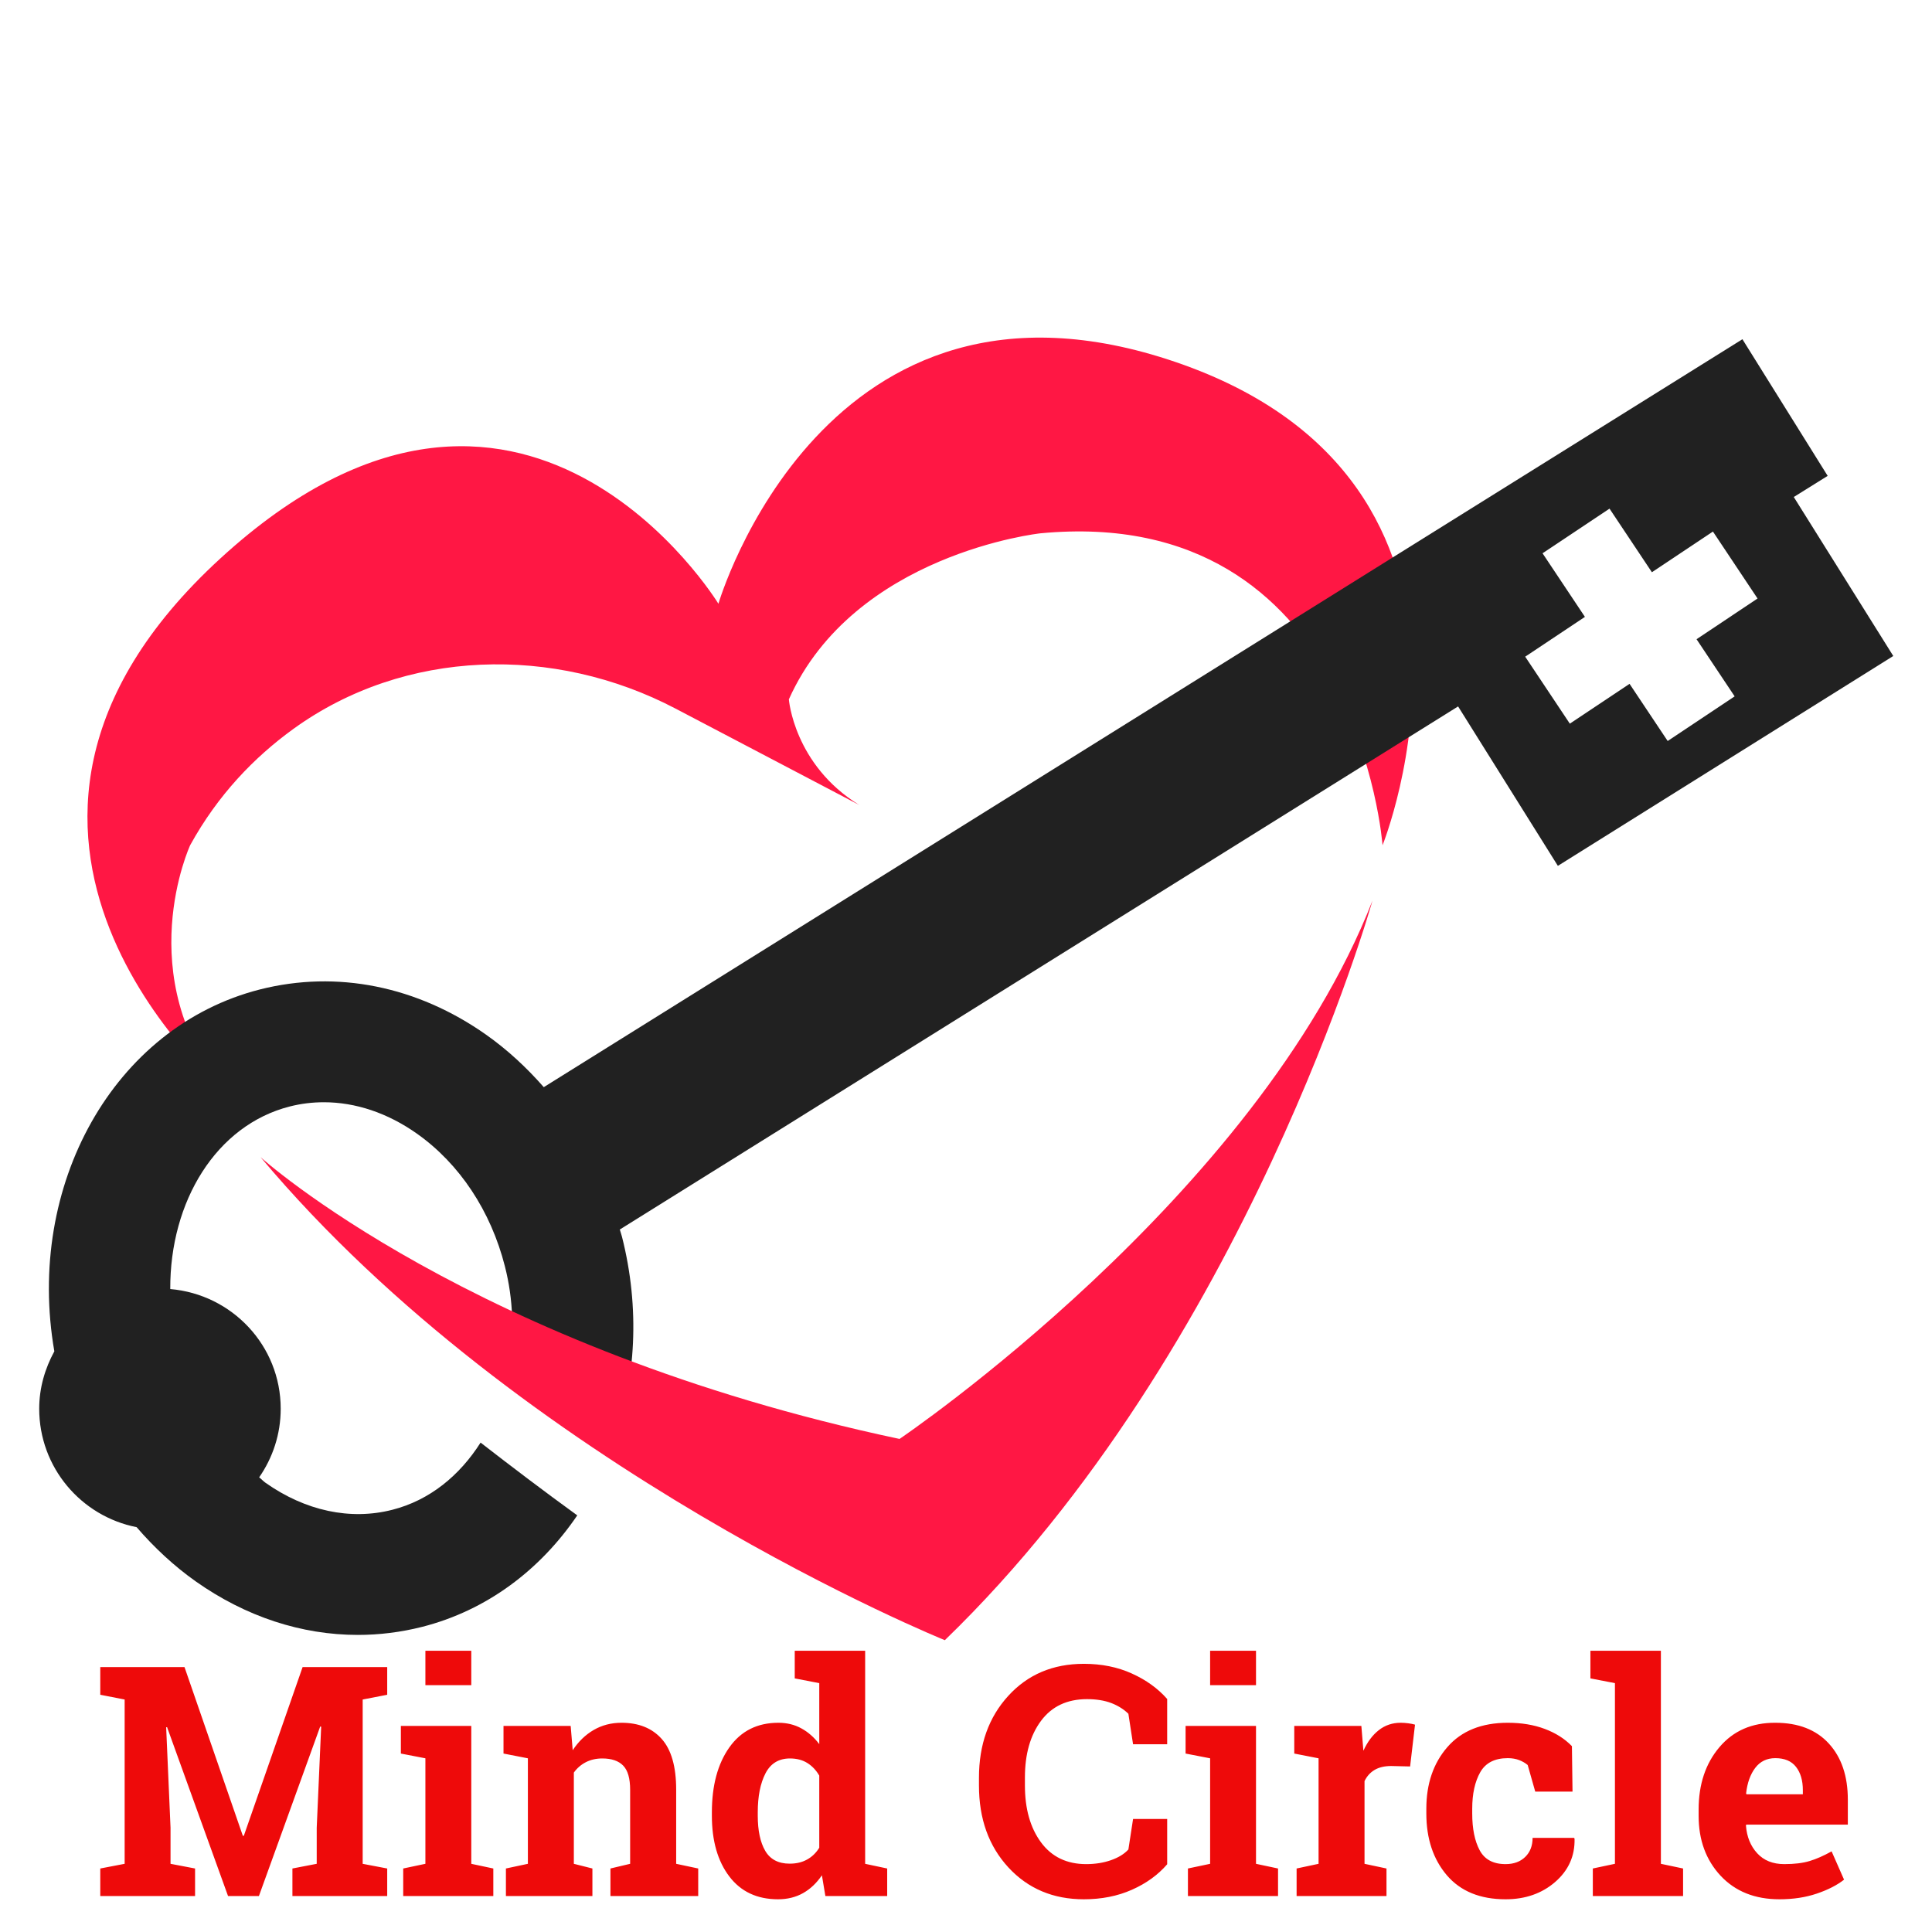
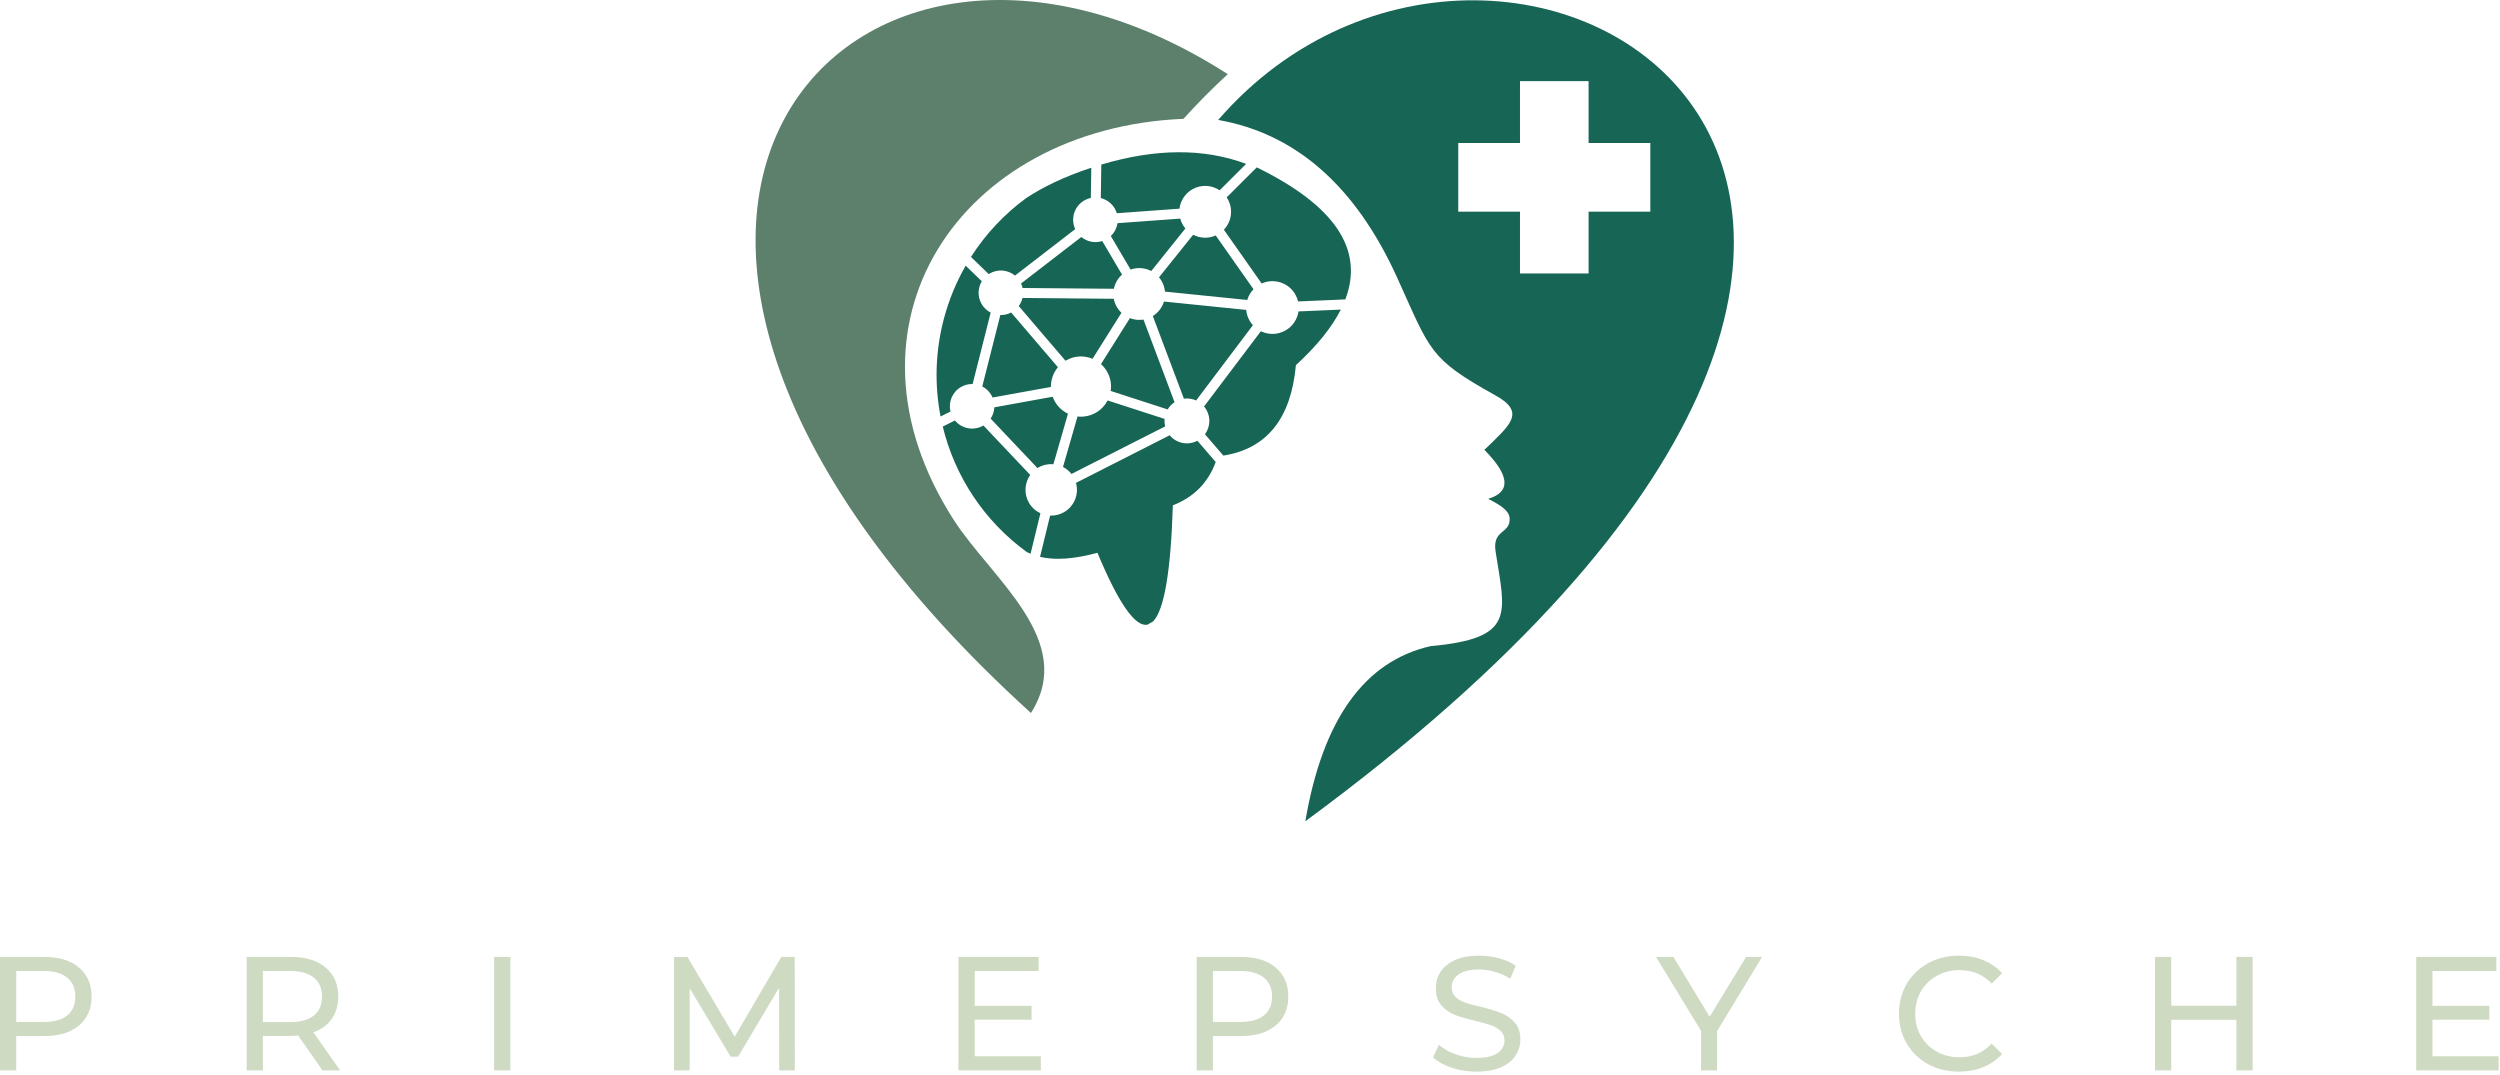
- <svg xmlns="http://www.w3.org/2000/svg" x="0px" y="0px" width="144" height="144" viewBox="0,0,256,256" style="fill:#000000;">
-   <g transform="">
-     <g fill="none" fill-rule="nonzero" stroke="none" stroke-width="1" stroke-linecap="butt" stroke-linejoin="miter" stroke-miterlimit="10" stroke-dasharray="" stroke-dashoffset="0" font-family="none" font-weight="none" font-size="none" text-anchor="none" style="mix-blend-mode: normal">
-       <g transform="scale(5.33333,5.33333)">
-         <path d="M34.349,21c0,0 -0.625,-8.5 -8.5,-7.75c0,0 -4.625,0.5 -6.25,4.125c0,0 0.125,1.625 1.75,2.625l-4.563,-2.394c-3.019,-1.584 -6.733,-1.494 -9.496,0.503c-0.972,0.703 -1.879,1.641 -2.566,2.891c0,0 -1.5,3.25 0.875,6.125c0,0 -7.625,-6.375 -0.125,-13.25c7.5,-6.875 12.375,1.125 12.375,1.125c0,0 2.625,-9 11.375,-6c8.75,3 5.125,12 5.125,12z" fill="#ff1744" />
-         <path d="M44.566,12.348l0.842,-0.525l-2.118,-3.395l-29.78,18.582c-0.427,-0.487 -0.901,-0.927 -1.427,-1.299c-1.717,-1.212 -3.712,-1.613 -5.623,-1.129c-3.641,0.927 -5.826,4.871 -5.11,8.991c-0.232,0.426 -0.376,0.907 -0.376,1.427c0,1.458 1.041,2.671 2.42,2.942c0.438,0.507 0.927,0.964 1.47,1.348c1.242,0.877 2.63,1.329 4.025,1.329c0.533,0 1.069,-0.066 1.598,-0.2c1.614,-0.411 2.938,-1.42 3.855,-2.77c-0.804,-0.582 -1.643,-1.219 -2.402,-1.808c-0.521,0.82 -1.265,1.433 -2.192,1.669c-1.044,0.268 -2.164,0.027 -3.153,-0.672c-0.056,-0.039 -0.101,-0.092 -0.156,-0.134c0.336,-0.484 0.535,-1.07 0.535,-1.704c0,-1.569 -1.209,-2.842 -2.744,-2.974c-0.01,-2.178 1.141,-4.071 2.97,-4.536c0.278,-0.071 0.562,-0.105 0.847,-0.105c0.784,0 1.581,0.265 2.307,0.777c1.062,0.749 1.841,1.923 2.191,3.303c0.21,0.825 0.226,1.638 0.113,2.398c0.819,0.641 1.734,1.342 2.593,1.972c0.544,-1.549 0.655,-3.325 0.202,-5.108c-0.016,-0.061 -0.037,-0.119 -0.054,-0.18l20.827,-12.996l2.479,3.961l8.333,-5.214zM43.097,17.301l-1.664,1.109l-0.947,-1.42l-1.484,0.989l-1.109,-1.664l1.484,-0.989l-1.053,-1.58l1.664,-1.109l1.053,1.58l1.516,-1.011l1.109,1.664l-1.516,1.011z" fill="#212121" />
-         <path d="M6.474,28.75c0,0 5.25,4.75 15.875,7c0,0 8.875,-6 11.75,-13.375c0,0 -3.125,11.125 -10.625,18.375c0,0 -10.5,-4.25 -17,-12z" fill="#ff1744" />
-       </g>
-     </g>
-     <g fill="#ee0a0a" fill-rule="nonzero" stroke="none" stroke-width="1" stroke-linecap="butt" stroke-linejoin="miter" stroke-miterlimit="10" stroke-dasharray="" stroke-dashoffset="0" font-family="none" font-weight="none" font-size="none" text-anchor="none" style="mix-blend-mode: normal">
-       <g>
-         <path d="M41.967,242.195l0.59,-13.4l-0.13,-0.02l-8.12,22.46h-4.09l-8.08,-22.38l-0.12,0.02l0.58,13.32v4.77l3.25,0.62v3.65h-12.56v-3.65l3.23,-0.62v-21.77l-3.23,-0.63v-3.67h3.23h7.93l7.73,22.36h0.13l7.79,-22.36h11.21v3.67l-3.25,0.63v21.77l3.25,0.62v3.65h-12.56v-3.65l3.22,-0.62zM53.427,251.235v-3.65l2.94,-0.62v-13.98l-3.25,-0.63v-3.66h9.33v18.27l2.92,0.62v3.65zM62.447,218.735v4.56h-6.08v-4.56zM67.037,251.235v-3.65l2.91,-0.62v-13.98l-3.23,-0.63v-3.66h8.9l0.27,3.22c0.753,-1.147 1.677,-2.04 2.77,-2.68c1.1,-0.64 2.33,-0.96 3.69,-0.96v0c2.28,0 4.057,0.713 5.33,2.14c1.28,1.433 1.92,3.677 1.92,6.73v0v9.82l2.92,0.62v3.65h-11.63v-3.65l2.61,-0.62v-9.8c0,-1.513 -0.307,-2.583 -0.92,-3.21c-0.613,-0.633 -1.537,-0.95 -2.77,-0.95v0c-0.807,0 -1.53,0.163 -2.17,0.49c-0.64,0.327 -1.173,0.787 -1.6,1.38v0v12.09l2.46,0.62v3.65zM109.367,251.235l-0.46,-2.75c-0.707,1.04 -1.543,1.83 -2.51,2.37c-0.967,0.54 -2.067,0.81 -3.3,0.81v0c-2.78,0 -4.937,-1.013 -6.47,-3.04c-1.533,-2.027 -2.3,-4.707 -2.3,-8.04v0v-0.44c0,-3.553 0.77,-6.42 2.31,-8.6c1.54,-2.18 3.707,-3.27 6.5,-3.27v0c1.127,0 2.14,0.247 3.04,0.74c0.907,0.493 1.7,1.19 2.38,2.09v0v-8.08l-3.25,-0.63v-3.66h3.25h6.08v28.23l2.92,0.62v3.65zM100.407,240.145v0.44c0,1.973 0.33,3.527 0.99,4.66c0.66,1.133 1.74,1.7 3.24,1.7v0c0.887,0 1.657,-0.183 2.31,-0.55c0.653,-0.36 1.19,-0.88 1.61,-1.56v0v-9.56c-0.42,-0.72 -0.953,-1.28 -1.6,-1.68c-0.64,-0.393 -1.4,-0.59 -2.28,-0.59v0c-1.487,0 -2.57,0.66 -3.25,1.98c-0.68,1.32 -1.02,3.04 -1.02,5.16zM154.657,225.125v6h-4.52l-0.62,-4.04c-0.6,-0.593 -1.353,-1.067 -2.26,-1.42c-0.913,-0.347 -1.987,-0.52 -3.22,-0.52v0c-2.64,0 -4.673,0.96 -6.1,2.88c-1.42,1.913 -2.13,4.413 -2.13,7.5v0v1.06c0,3.087 0.707,5.593 2.12,7.52c1.42,1.933 3.42,2.9 6,2.9v0c1.193,0 2.287,-0.173 3.28,-0.52c0.993,-0.347 1.763,-0.82 2.31,-1.42v0l0.62,-4.04h4.52v6c-1.22,1.413 -2.78,2.54 -4.68,3.38c-1.893,0.84 -4.013,1.26 -6.36,1.26v0c-4.067,0 -7.4,-1.407 -10,-4.22c-2.6,-2.82 -3.9,-6.44 -3.9,-10.86v0v-1.02c0,-4.4 1.293,-8.017 3.88,-10.85c2.58,-2.833 5.92,-4.25 10.02,-4.25v0c2.347,0 4.463,0.427 6.35,1.28c1.893,0.853 3.457,1.98 4.69,3.38zM157.407,251.235v-3.65l2.94,-0.62v-13.98l-3.25,-0.63v-3.66h9.33v18.27l2.92,0.62v3.65zM166.427,218.735v4.56h-6.08v-4.56zM171.807,251.235v-3.65l2.91,-0.62v-13.98l-3.22,-0.63v-3.66h8.89l0.27,3.29c0.527,-1.167 1.207,-2.077 2.04,-2.73c0.833,-0.653 1.8,-0.98 2.9,-0.98v0c0.32,0 0.657,0.023 1.01,0.07c0.353,0.047 0.65,0.107 0.89,0.18v0l-0.65,5.54l-2.5,-0.06c-0.887,0 -1.623,0.173 -2.21,0.52c-0.58,0.347 -1.023,0.84 -1.33,1.48v0v10.96l2.91,0.62v3.65zM199.497,247.005v0c1.08,0 1.947,-0.317 2.6,-0.95c0.653,-0.633 0.98,-1.477 0.98,-2.53v0h5.5l0.06,0.12c0.053,2.28 -0.8,4.187 -2.56,5.72c-1.767,1.533 -3.96,2.3 -6.58,2.3v0c-3.367,0 -5.96,-1.06 -7.78,-3.18c-1.813,-2.127 -2.72,-4.857 -2.72,-8.19v0v-0.63c0,-3.313 0.933,-6.04 2.8,-8.18c1.867,-2.14 4.53,-3.21 7.99,-3.21v0c1.82,0 3.45,0.27 4.89,0.81c1.447,0.54 2.65,1.303 3.61,2.29v0l0.08,6.02h-4.94l-1,-3.52c-0.307,-0.26 -0.68,-0.477 -1.12,-0.65c-0.447,-0.173 -0.953,-0.26 -1.52,-0.26v0c-1.727,0 -2.943,0.623 -3.65,1.87c-0.707,1.253 -1.06,2.863 -1.06,4.83v0v0.63c0,2.013 0.327,3.633 0.98,4.86c0.653,1.233 1.8,1.85 3.44,1.85zM213.987,223.025l-3.25,-0.63v-3.66h9.34v28.23l2.94,0.62v3.65h-11.96v-3.65l2.93,-0.62zM235.787,251.665v0c-3.253,0 -5.853,-1.04 -7.8,-3.12c-1.94,-2.087 -2.91,-4.733 -2.91,-7.94v0v-0.83c0,-3.347 0.92,-6.103 2.76,-8.27c1.84,-2.167 4.307,-3.243 7.4,-3.23v0c3.047,0 5.41,0.917 7.09,2.75c1.68,1.833 2.52,4.313 2.52,7.44v0v3.31h-13.46l-0.04,0.12c0.113,1.487 0.61,2.71 1.49,3.67c0.88,0.96 2.077,1.44 3.59,1.44v0c1.347,0 2.467,-0.137 3.36,-0.41c0.887,-0.267 1.857,-0.693 2.91,-1.28v0l1.65,3.75c-0.933,0.733 -2.14,1.35 -3.62,1.85c-1.473,0.5 -3.12,0.75 -4.94,0.75zM235.237,232.965v0c-1.12,0 -2.007,0.43 -2.66,1.29c-0.653,0.86 -1.057,1.99 -1.21,3.39v0l0.06,0.11h7.46v-0.54c0,-1.293 -0.303,-2.327 -0.91,-3.1c-0.6,-0.767 -1.513,-1.15 -2.74,-1.15z" />
-       </g>
-     </g>
-   </g>
+ <svg xmlns="http://www.w3.org/2000/svg" width="414" height="178" viewBox="0 0 414 178" fill="none">
+   <path d="M7.333 158.464C9.76 158.464 11.672 159.047 13.062 160.214C14.463 161.38 15.167 162.984 15.167 165.026C15.167 167.068 14.463 168.672 13.062 169.839C11.672 170.995 9.76 171.568 7.333 171.568H2.688V177.255H0V158.464H7.333ZM7.25 169.234C8.943 169.234 10.234 168.875 11.125 168.151C12.026 167.432 12.479 166.391 12.479 165.026C12.479 163.667 12.026 162.625 11.125 161.901C10.234 161.167 8.943 160.797 7.25 160.797H2.688V169.234H7.25Z" fill="#CEDAC2" />
+   <path d="M53.41 177.255L49.368 171.484C48.852 171.526 48.456 171.547 48.181 171.547H43.535V177.255H40.847V158.464H48.181C50.608 158.464 52.519 159.047 53.91 160.214C55.311 161.38 56.014 162.984 56.014 165.026C56.014 166.474 55.649 167.708 54.931 168.734C54.222 169.75 53.206 170.484 51.889 170.943L56.326 177.255H53.41ZM48.097 169.255C49.79 169.255 51.081 168.896 51.972 168.172C52.873 167.438 53.326 166.391 53.326 165.026C53.326 163.667 52.873 162.625 51.972 161.901C51.081 161.167 49.79 160.797 48.097 160.797H43.535V169.255H48.097Z" fill="#CEDAC2" />
+   <path d="M81.828 158.464H84.516V177.255H81.828V158.464Z" fill="#CEDAC2" />
+   <path d="M129.039 177.255L129.018 163.568L122.226 174.984H120.997L114.206 163.651V177.255H111.622V158.464H113.831L121.664 171.672L129.393 158.464H131.601L131.622 177.255H129.039Z" fill="#CEDAC2" />
+   <path d="M172.366 174.922V177.255H158.72V158.464H171.991V160.797H161.408V166.568H170.825V168.859H161.408V174.922H172.366Z" fill="#CEDAC2" />
+   <path d="M205.506 158.464C207.933 158.464 209.844 159.047 211.235 160.214C212.636 161.38 213.339 162.984 213.339 165.026C213.339 167.068 212.636 168.672 211.235 169.839C209.844 170.995 207.933 171.568 205.506 171.568H200.86V177.255H198.172V158.464H205.506ZM205.422 169.234C207.115 169.234 208.407 168.875 209.297 168.151C210.199 167.432 210.652 166.391 210.652 165.026C210.652 163.667 210.199 162.625 209.297 161.901C208.407 161.167 207.115 160.797 205.422 160.797H200.86V169.234H205.422Z" fill="#CEDAC2" />
+   <path d="M244.499 177.464C243.082 177.464 241.712 177.25 240.395 176.818C239.087 176.375 238.061 175.807 237.311 175.109L238.29 173.005C239.009 173.661 239.926 174.188 241.04 174.589C242.165 174.995 243.316 175.193 244.499 175.193C246.051 175.193 247.212 174.932 247.978 174.401C248.754 173.875 249.145 173.172 249.145 172.297C249.145 171.646 248.926 171.12 248.499 170.714C248.082 170.313 247.561 170.005 246.936 169.797C246.322 169.578 245.457 169.333 244.332 169.068C242.926 168.734 241.79 168.401 240.915 168.068C240.051 167.724 239.311 167.193 238.686 166.484C238.072 165.776 237.77 164.828 237.77 163.63C237.77 162.63 238.03 161.729 238.561 160.922C239.087 160.12 239.884 159.474 240.957 158.984C242.025 158.5 243.358 158.255 244.957 158.255C246.066 158.255 247.155 158.401 248.228 158.693C249.296 158.974 250.218 159.38 250.999 159.922L250.103 162.068C249.322 161.568 248.483 161.193 247.582 160.943C246.691 160.682 245.816 160.547 244.957 160.547C243.426 160.547 242.28 160.828 241.52 161.38C240.77 161.922 240.395 162.641 240.395 163.526C240.395 164.167 240.608 164.688 241.04 165.089C241.468 165.495 241.999 165.807 242.624 166.026C243.259 166.25 244.129 166.484 245.228 166.734C246.645 167.083 247.775 167.432 248.624 167.776C249.483 168.109 250.218 168.625 250.832 169.318C251.457 170.016 251.77 170.953 251.77 172.13C251.77 173.12 251.499 174.021 250.957 174.839C250.426 175.646 249.613 176.287 248.52 176.755C247.436 177.229 246.093 177.464 244.499 177.464Z" fill="#CEDAC2" />
+   <path d="M284.345 170.755V177.255H281.699V170.714L274.24 158.464H277.115L283.115 168.38L289.157 158.464H291.803L284.345 170.755Z" fill="#CEDAC2" />
+   <path d="M324.388 177.464C322.513 177.464 320.815 177.057 319.305 176.234C317.789 175.401 316.602 174.255 315.742 172.797C314.893 171.339 314.471 169.693 314.471 167.859C314.471 166.042 314.893 164.401 315.742 162.943C316.602 161.484 317.789 160.339 319.305 159.505C320.831 158.672 322.539 158.255 324.43 158.255C325.888 158.255 327.221 158.505 328.43 159.005C329.648 159.495 330.69 160.214 331.555 161.172L329.825 162.88C328.409 161.396 326.643 160.651 324.534 160.651C323.128 160.651 321.867 160.964 320.742 161.589C319.617 162.214 318.732 163.078 318.096 164.172C317.471 165.271 317.159 166.5 317.159 167.859C317.159 169.224 317.471 170.458 318.096 171.568C318.732 172.667 319.617 173.526 320.742 174.151C321.867 174.776 323.128 175.089 324.534 175.089C326.628 175.089 328.393 174.333 329.825 172.818L331.555 174.526C330.69 175.484 329.648 176.214 328.43 176.714C327.206 177.214 325.857 177.464 324.388 177.464Z" fill="#CEDAC2" />
+   <path d="M373.033 158.464V177.255H370.345V168.88H359.554V177.255H356.866V158.464H359.554V166.547H370.345V158.464H373.033Z" fill="#CEDAC2" />
+   <path d="M413.774 174.922V177.255H400.128V158.464H413.399V160.797H402.815V166.568H412.232V168.859H402.815V174.922H413.774Z" fill="#CEDAC2" />
+   <path fill-rule="evenodd" clip-rule="evenodd" d="M161.064 63.592C160.413 63.577 159.746 63.733 159.137 64.087C157.689 64.926 157.022 66.597 157.397 68.15L155.757 68.972C154.741 63.728 154.877 58.222 156.293 52.837C157.121 49.691 158.345 46.728 159.918 43.998L159.074 43.181L162.585 46.577C161.913 47.691 161.856 49.123 162.548 50.327C162.918 50.967 163.449 51.457 164.059 51.769L161.064 63.592ZM164.371 65.827C164.314 65.696 164.246 65.561 164.173 65.436C163.804 64.795 163.272 64.311 162.663 63.998L165.658 52.17C166.262 52.186 166.877 52.051 167.449 51.754L175.189 60.811C174.423 61.733 174.017 62.894 174.028 64.077L164.371 65.827ZM185.804 45.478C185.101 46.108 184.642 46.936 184.455 47.821L169.34 47.691C169.283 47.436 169.199 47.186 169.09 46.941L179.064 39.248C180.017 40.04 181.33 40.306 182.533 39.92L185.809 45.478H185.804ZM184.439 49.478L169.324 49.342C169.21 49.821 169.002 50.28 168.705 50.681L176.444 59.738C176.465 59.722 176.491 59.712 176.517 59.696C177.913 58.889 179.543 58.837 180.923 59.415L185.71 51.806C185.418 51.53 185.158 51.202 184.944 50.832C184.694 50.4 184.528 49.941 184.439 49.478ZM187.111 52.686C187.819 52.962 188.601 53.045 189.361 52.92L194.507 66.608C194.028 66.92 193.642 67.337 193.366 67.801L183.934 64.743C184.09 63.665 183.903 62.535 183.319 61.519C183.048 61.045 182.71 60.639 182.324 60.295L187.111 52.686ZM195.444 36.202C195.538 36.551 195.679 36.889 195.866 37.217C195.996 37.441 196.142 37.65 196.298 37.837L190.647 44.884C189.606 44.342 188.371 44.233 187.226 44.639L183.949 39.082C184.559 38.509 184.939 37.754 185.064 36.957L195.444 36.202ZM192.918 48.29L206.543 49.676C206.736 49.019 207.09 48.405 207.58 47.9L201.324 38.993C200.095 39.54 198.72 39.467 197.59 38.873L191.934 45.92C192.09 46.108 192.236 46.316 192.366 46.54C192.684 47.097 192.866 47.691 192.918 48.29ZM202.673 38.045C203.96 36.702 204.267 34.618 203.288 32.926C203.241 32.847 203.189 32.764 203.137 32.686L208.121 27.717C221.048 34.035 225.934 41.321 222.788 49.582L214.965 49.92C214.866 49.519 214.715 49.123 214.496 48.743C213.366 46.785 210.944 46.035 208.929 46.946L202.673 38.04V38.045ZM199.767 67.847C199.658 67.655 199.533 67.478 199.392 67.311L208.798 54.853C210.054 55.467 211.59 55.467 212.897 54.712C214.095 54.019 214.845 52.842 215.033 51.571L222.038 51.269C220.548 54.217 218.069 57.285 214.601 60.472C213.798 69.316 209.793 74.311 202.585 75.446L199.543 71.915C200.392 70.759 200.533 69.165 199.767 67.847ZM174.319 65.702L164.663 67.452C164.632 68.118 164.418 68.764 164.048 69.321L171.804 77.514C171.851 77.483 171.903 77.457 171.949 77.426C172.736 76.972 173.606 76.795 174.444 76.874L176.856 68.509C175.981 68.087 175.215 67.41 174.694 66.504C174.543 66.243 174.418 65.978 174.319 65.702ZM170.606 78.65C169.673 79.972 169.533 81.764 170.392 83.254C170.851 84.045 171.522 84.634 172.293 84.993L170.658 91.712C170.439 91.618 170.236 91.525 170.033 91.415C162.923 86.249 158.106 78.821 156.121 70.639L158.137 69.629C159.262 70.999 161.241 71.394 162.824 70.478C162.835 70.472 162.845 70.462 162.851 70.462L170.606 78.65ZM193.699 72.082L178.184 79.962C178.699 81.795 177.934 83.816 176.215 84.811C175.481 85.238 174.679 85.415 173.897 85.384L172.231 92.217C174.757 92.811 177.923 92.582 181.736 91.54C185.22 99.889 187.981 103.858 190.017 103.446L190.939 102.915C192.788 101.066 193.882 94.655 194.226 83.681C197.694 82.332 200.064 79.936 201.319 76.509L198.288 72.988C196.72 73.821 194.804 73.415 193.699 72.082ZM192.861 69.374C192.819 69.785 192.851 70.202 192.955 70.608L177.434 78.488C177.048 77.993 176.569 77.603 176.033 77.327L178.439 68.967C179.465 69.087 180.533 68.884 181.496 68.332C182.345 67.837 183.002 67.129 183.423 66.316L192.861 69.374ZM198.08 66.316L207.476 53.858C207.278 53.634 207.095 53.384 206.939 53.113C206.611 52.545 206.423 51.931 206.371 51.321L192.752 49.936C192.46 50.9 191.824 51.764 190.908 52.337L196.054 66.019C196.746 65.926 197.449 66.035 198.08 66.316ZM182.293 32.801C183.236 33.035 184.085 33.634 184.611 34.545C184.752 34.79 184.861 35.045 184.944 35.311L195.324 34.556C195.481 33.264 196.226 32.061 197.434 31.358C198.903 30.514 200.658 30.629 201.976 31.514L206.361 27.139C199.371 24.53 191.382 24.571 182.377 27.254L182.293 32.801ZM160.408 41.936C160.366 41.978 160.324 42.019 160.288 42.061C160.324 42.019 160.366 41.978 160.408 41.936ZM160.689 41.634C160.601 41.728 160.522 41.816 160.439 41.905C160.522 41.816 160.601 41.728 160.689 41.634ZM160.83 41.478C160.793 41.519 160.752 41.561 160.715 41.603C160.752 41.561 160.793 41.519 160.83 41.478ZM160.965 41.321L160.845 41.457C160.882 41.415 160.923 41.368 160.965 41.321ZM163.897 45.29C165.267 44.498 166.929 44.686 168.085 45.634L178.054 37.941C177.262 36.222 177.892 34.155 179.564 33.191C179.908 32.988 180.272 32.853 180.642 32.775L180.72 27.775C176.121 29.285 172.663 31.019 169.981 32.769C166.356 35.415 163.231 38.728 160.793 42.551L160.288 42.061L163.731 45.389C163.783 45.358 163.84 45.321 163.897 45.29Z" fill="#176554" />
+   <path fill-rule="evenodd" clip-rule="evenodd" d="M263.069 45.285H251.71V35.051H241.486V23.676H251.71V13.441H263.069V23.676H273.293V35.051H263.069V45.285ZM245.814 74.493C250.033 78.754 250.241 81.462 246.434 82.613C248.778 83.754 249.949 84.717 249.996 85.832C250.121 88.478 247.095 87.618 247.668 91.327C249.272 101.65 251.09 105.712 236.913 106.999C225.944 109.493 219.028 119.165 216.163 135.999C359.418 30.723 249.304 -35.017 201.731 19.863C214.611 22.129 224.491 30.832 231.366 45.967C236.929 58.202 236.601 59.342 247.658 65.483C252.762 68.322 250.059 70.379 245.814 74.493Z" fill="#176554" />
+   <path fill-rule="evenodd" clip-rule="evenodd" d="M195.986 19.676C198.309 17.098 200.757 14.629 203.319 12.28C140.715 -27.949 81.106 36.754 170.725 118.071C178.361 106.061 164.225 95.858 157.949 86.108C137.137 53.769 158.897 21.238 195.986 19.676Z" fill="#5D806D" />
</svg>
